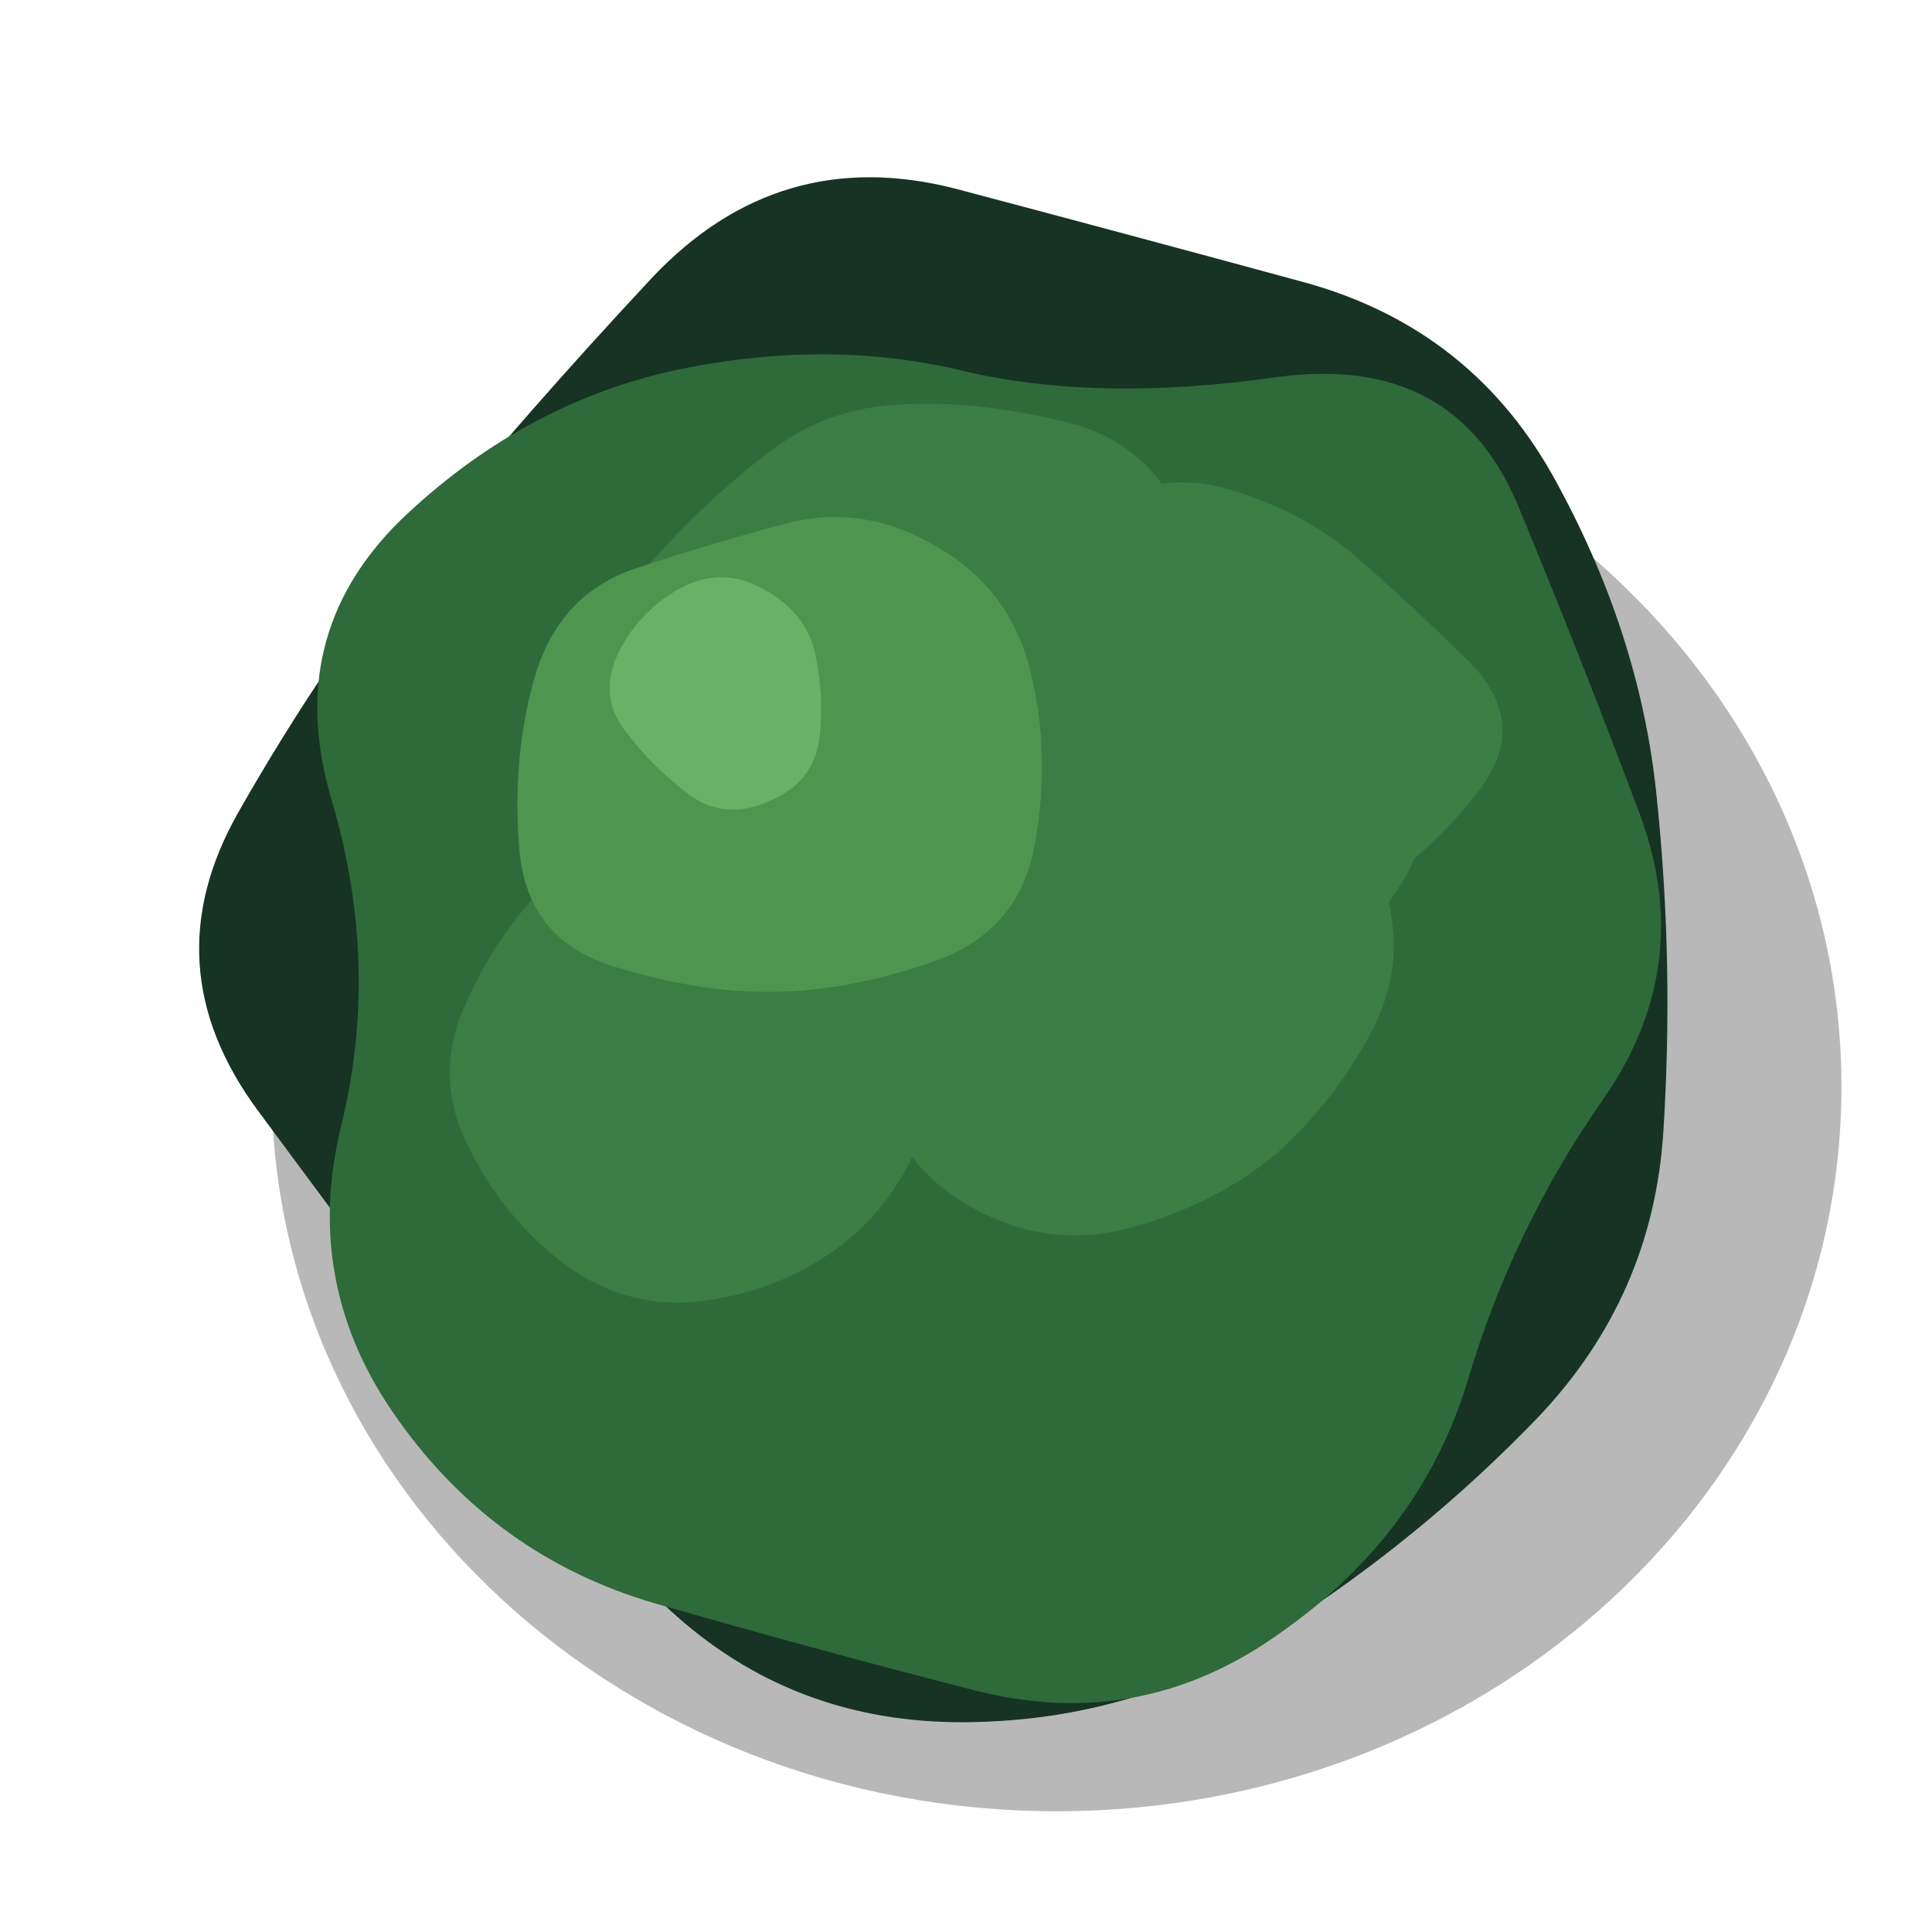
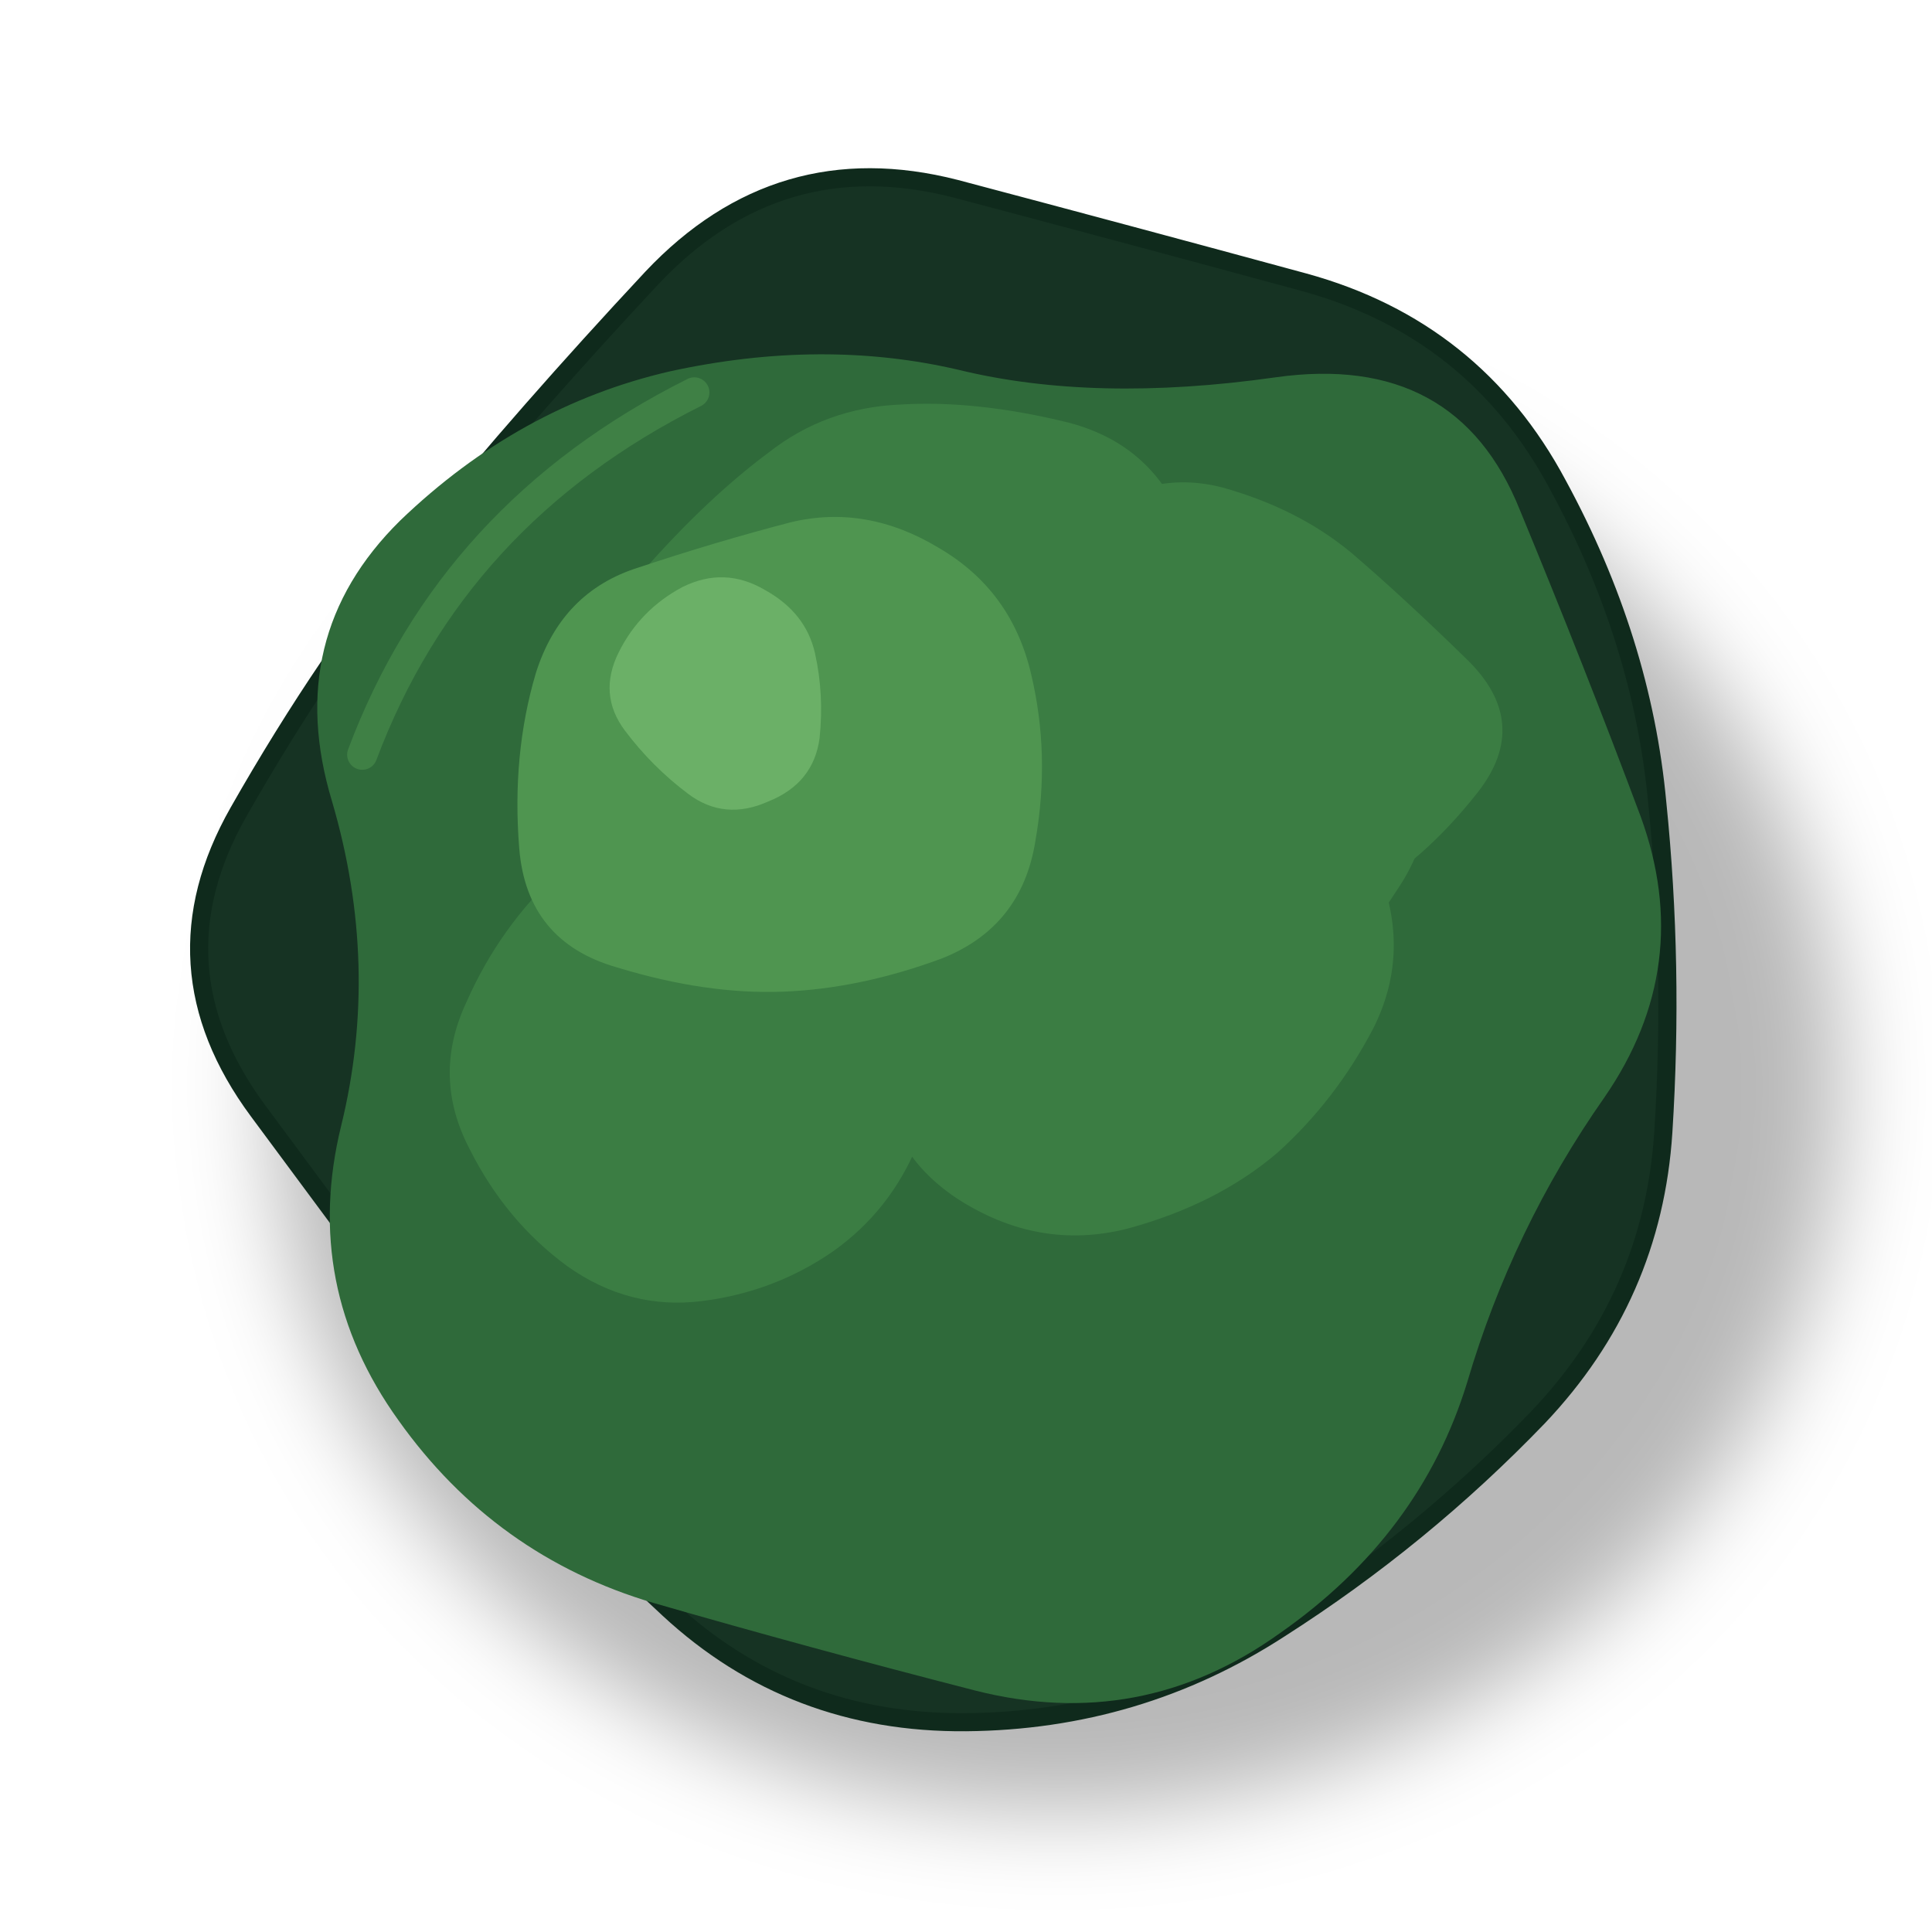
<svg xmlns="http://www.w3.org/2000/svg" viewBox="0 0 128 128">
-   <ellipse cx="70" cy="72" rx="52" ry="48" fill="#000" opacity="0.28" />
-   <path d="M109.8 53.2 Q110.9 64.0 110.2 75.0 Q109.5 85.9 101.9 93.9 Q94.2 101.9 84.8 107.9 Q75.4 114.0 64.0 114.1 Q52.5 114.2 44.3 106.6 Q36.1 99.0 30.1 91.1 Q24.2 83.2 17.1 73.6 Q10.0 64.0 15.8 53.8 Q21.6 43.6 28.2 35.5 Q34.8 27.4 43.2 18.4 Q51.6 9.5 63.3 12.5 Q75.0 15.6 86.4 18.7 Q97.7 21.8 103.2 32.1 Q108.8 42.4 109.8 53.2 Z" fill="#163323" />
-   <path d="M108.7 54.1 Q112.3 64.0 106.3 72.7 Q100.2 81.4 97.2 91.6 Q94.1 101.7 84.8 108.2 Q75.6 114.8 64.6 112.0 Q53.7 109.2 43.3 106.2 Q32.8 103.1 26.4 94.1 Q20.0 85.2 22.6 74.6 Q25.2 64.0 22.0 53.1 Q18.7 42.2 26.5 34.5 Q34.4 26.9 44.4 24.6 Q54.5 22.4 63.5 24.5 Q72.5 26.7 84.5 25.0 Q96.5 23.3 100.7 33.8 Q105.0 44.2 108.7 54.1 Z" fill="#2f6a3a" />
-   <path d="M78.8 35.8 Q80.7 42.1 77.3 47.3 Q73.9 52.5 69.9 56.9 Q65.9 61.4 60.0 60.3 Q54.1 59.2 48.3 56.9 Q42.5 54.6 40.7 48.3 Q38.9 42.1 42.9 37.5 Q47.0 32.9 50.9 30.0 Q54.7 27.0 59.7 26.8 Q64.7 26.5 70.8 28.0 Q76.9 29.6 78.8 35.8 Z" fill="#3b7d43" />
-   <path d="M62.2 65.9 Q62.6 71.3 60.8 75.8 Q59.0 80.2 55.2 82.9 Q51.3 85.6 46.5 86.2 Q41.7 86.8 37.6 83.9 Q33.5 80.9 31.1 76.1 Q28.6 71.3 30.9 66.4 Q33.1 61.4 37.1 57.7 Q41.1 54.0 46.7 54.2 Q52.2 54.4 57.0 57.4 Q61.8 60.4 62.2 65.9 Z" fill="#3b7d43" />
-   <path d="M78.1 46.8 Q80.5 53.2 78.2 59.6 Q75.9 66.1 70.1 69.0 Q64.2 71.9 58.0 72.3 Q51.8 72.8 48.0 68.0 Q44.3 63.3 40.5 58.2 Q36.7 53.2 39.5 47.4 Q42.3 41.6 47.5 39.0 Q52.7 36.4 57.9 37.1 Q63.2 37.8 69.4 39.2 Q75.6 40.5 78.1 46.8 Z" fill="#3b7d43" />
-   <path d="M91.5 58.1 Q93.4 63.3 91.0 68.1 Q88.5 72.9 84.6 76.4 Q80.6 79.8 74.7 81.4 Q68.8 82.9 63.4 79.4 Q58.0 75.8 58.7 69.5 Q59.5 63.3 59.4 57.5 Q59.4 51.8 64.9 50.0 Q70.4 48.3 75.9 46.2 Q81.5 44.0 85.5 48.4 Q89.5 52.9 91.5 58.1 Z" fill="#3b7d43" />
-   <path d="M97.2 43.7 Q101.5 47.9 97.9 52.5 Q94.2 57.2 90.0 59.4 Q85.9 61.6 80.9 63.1 Q75.9 64.6 72.9 60.4 Q69.9 56.2 68.1 52.0 Q66.2 47.9 67.1 43.0 Q68.1 38.2 72.0 34.6 Q75.9 31.0 81.0 32.3 Q86.0 33.7 89.5 36.6 Q92.9 39.5 97.2 43.7 Z" fill="#3b7d43" />
-   <path d="M93.0 47.6 Q96.3 53.4 92.6 58.9 Q89.0 64.5 84.4 68.2 Q79.7 71.9 73.6 72.1 Q67.6 72.3 62.2 68.9 Q56.9 65.6 55.1 59.5 Q53.3 53.4 55.3 47.4 Q57.4 41.5 62.4 37.6 Q67.3 33.8 74.1 32.7 Q80.8 31.6 85.3 36.7 Q89.7 41.7 93.0 47.6 Z" fill="#3b7d43" />
-   <path d="M68.3 44.6 Q69.6 50.0 68.6 55.7 Q67.7 61.4 62.4 63.5 Q57.0 65.5 51.9 65.7 Q46.8 65.9 40.9 64.1 Q34.9 62.4 34.4 56.2 Q33.9 50.0 35.5 44.6 Q37.2 39.2 42.3 37.6 Q47.4 35.9 52.4 34.6 Q57.4 33.4 62.2 36.3 Q67.0 39.1 68.3 44.6 Z" fill="#4f9550" />
-   <path d="M54.0 43.3 Q54.6 46.0 54.3 48.9 Q53.9 51.9 50.9 53.1 Q48.0 54.4 45.6 52.6 Q43.2 50.8 41.4 48.4 Q39.6 46.0 41.0 43.2 Q42.4 40.4 45.2 38.9 Q48.0 37.5 50.7 39.1 Q53.4 40.6 54.0 43.3 Z" fill="#6bb067" />
+   <defs>
+     <filter id="tBlur" x="-20%" y="-20%" width="140%" height="140%">
+       <feGaussianBlur stdDeviation="3" />
+     </filter>
+   </defs>
+   <g>
+     <ellipse cx="70" cy="72" rx="52" ry="48" fill="#000" opacity="0.28" filter="url(#tBlur)" />
+     <path d="M109.8 53.2 Q110.9 64.0 110.2 75.0 Q109.5 85.9 101.9 93.9 Q94.2 101.9 84.8 107.9 Q75.4 114.0 64.0 114.1 Q52.5 114.2 44.3 106.6 Q36.1 99.0 30.1 91.1 Q24.2 83.2 17.1 73.6 Q10.0 64.0 15.8 53.8 Q21.6 43.6 28.2 35.5 Q34.8 27.4 43.2 18.4 Q51.6 9.5 63.3 12.5 Q75.0 15.6 86.4 18.7 Q97.7 21.8 103.2 32.1 Q108.8 42.4 109.8 53.2 Z" fill="#163323" stroke="#0f2a1c" stroke-width="1.2" />
+     <path d="M108.7 54.1 Q112.3 64.0 106.3 72.7 Q100.2 81.4 97.2 91.6 Q94.1 101.7 84.8 108.2 Q75.6 114.8 64.6 112.0 Q53.7 109.2 43.3 106.2 Q32.8 103.1 26.4 94.1 Q20.0 85.2 22.6 74.6 Q25.2 64.0 22.0 53.1 Q18.7 42.2 26.5 34.5 Q34.4 26.9 44.4 24.6 Q54.5 22.4 63.5 24.5 Q72.5 26.7 84.5 25.0 Q96.5 23.3 100.7 33.8 Q105.0 44.2 108.7 54.1 Z" fill="#2f6a3a" />
+     <path d="M78.8 35.8 Q80.7 42.1 77.3 47.3 Q73.9 52.5 69.9 56.9 Q65.9 61.4 60.0 60.3 Q54.1 59.2 48.3 56.9 Q42.5 54.6 40.7 48.3 Q38.9 42.1 42.9 37.5 Q47.0 32.9 50.9 30.0 Q54.7 27.0 59.7 26.8 Q64.7 26.5 70.8 28.0 Q76.9 29.6 78.8 35.8 Z" fill="#3b7d43" />
+     <path d="M62.2 65.9 Q62.6 71.3 60.8 75.8 Q59.0 80.2 55.2 82.9 Q51.3 85.6 46.5 86.2 Q41.7 86.8 37.6 83.9 Q33.5 80.9 31.1 76.1 Q28.6 71.3 30.9 66.4 Q33.1 61.4 37.1 57.7 Q41.1 54.0 46.7 54.2 Q52.2 54.4 57.0 57.4 Q61.8 60.4 62.2 65.9 Z" fill="#3b7d43" />
+     <path d="M78.1 46.8 Q80.5 53.2 78.2 59.6 Q75.9 66.1 70.1 69.0 Q64.2 71.9 58.0 72.3 Q51.8 72.8 48.0 68.0 Q44.3 63.3 40.5 58.2 Q36.7 53.2 39.5 47.4 Q42.3 41.6 47.5 39.0 Q52.7 36.4 57.9 37.1 Q63.2 37.8 69.4 39.2 Q75.6 40.5 78.1 46.8 Z" fill="#3b7d43" />
+     <path d="M91.5 58.1 Q93.4 63.3 91.0 68.1 Q88.5 72.9 84.6 76.4 Q80.6 79.8 74.7 81.4 Q68.8 82.9 63.4 79.4 Q58.0 75.8 58.7 69.5 Q59.5 63.3 59.4 57.5 Q59.4 51.8 64.9 50.0 Q70.4 48.3 75.9 46.2 Q81.5 44.0 85.5 48.4 Q89.5 52.9 91.5 58.1 Z" fill="#3b7d43" />
+     <path d="M97.2 43.7 Q101.5 47.9 97.9 52.5 Q94.2 57.2 90.0 59.4 Q85.9 61.6 80.9 63.1 Q75.9 64.6 72.9 60.4 Q69.9 56.2 68.1 52.0 Q66.2 47.9 67.1 43.0 Q68.1 38.2 72.0 34.6 Q75.9 31.0 81.0 32.3 Q86.0 33.7 89.5 36.6 Q92.9 39.5 97.2 43.7 Z" fill="#3b7d43" />
+     <path d="M93.0 47.6 Q96.3 53.4 92.6 58.9 Q89.0 64.5 84.4 68.2 Q79.7 71.9 73.6 72.1 Q67.6 72.3 62.2 68.9 Q56.9 65.6 55.1 59.5 Q53.3 53.4 55.3 47.4 Q57.4 41.5 62.4 37.6 Q67.3 33.8 74.1 32.7 Q80.8 31.6 85.3 36.7 Q89.7 41.7 93.0 47.6 Z" fill="#3b7d43" />
+     <path d="M68.3 44.6 Q69.6 50.0 68.6 55.7 Q67.7 61.4 62.4 63.5 Q57.0 65.5 51.9 65.7 Q46.8 65.9 40.9 64.1 Q34.9 62.4 34.4 56.2 Q33.9 50.0 35.5 44.6 Q37.2 39.2 42.3 37.6 Q47.4 35.9 52.4 34.6 Q57.4 33.4 62.2 36.3 Q67.0 39.1 68.3 44.6 Z" fill="#4f9550" />
+     <path d="M54.0 43.3 Q54.6 46.0 54.3 48.9 Q53.9 51.9 50.9 53.1 Q48.0 54.4 45.6 52.6 Q43.2 50.8 41.4 48.4 Q39.6 46.0 41.0 43.2 Q42.4 40.4 45.2 38.9 Q48.0 37.5 50.7 39.1 Q53.4 40.6 54.0 43.3 Z" fill="#6bb067" />
+     <path d="M24 50 Q30 34 46 26" fill="none" stroke="#4f9550" stroke-width="2" stroke-linecap="round" opacity="0.5" />
+   </g>
</svg>
